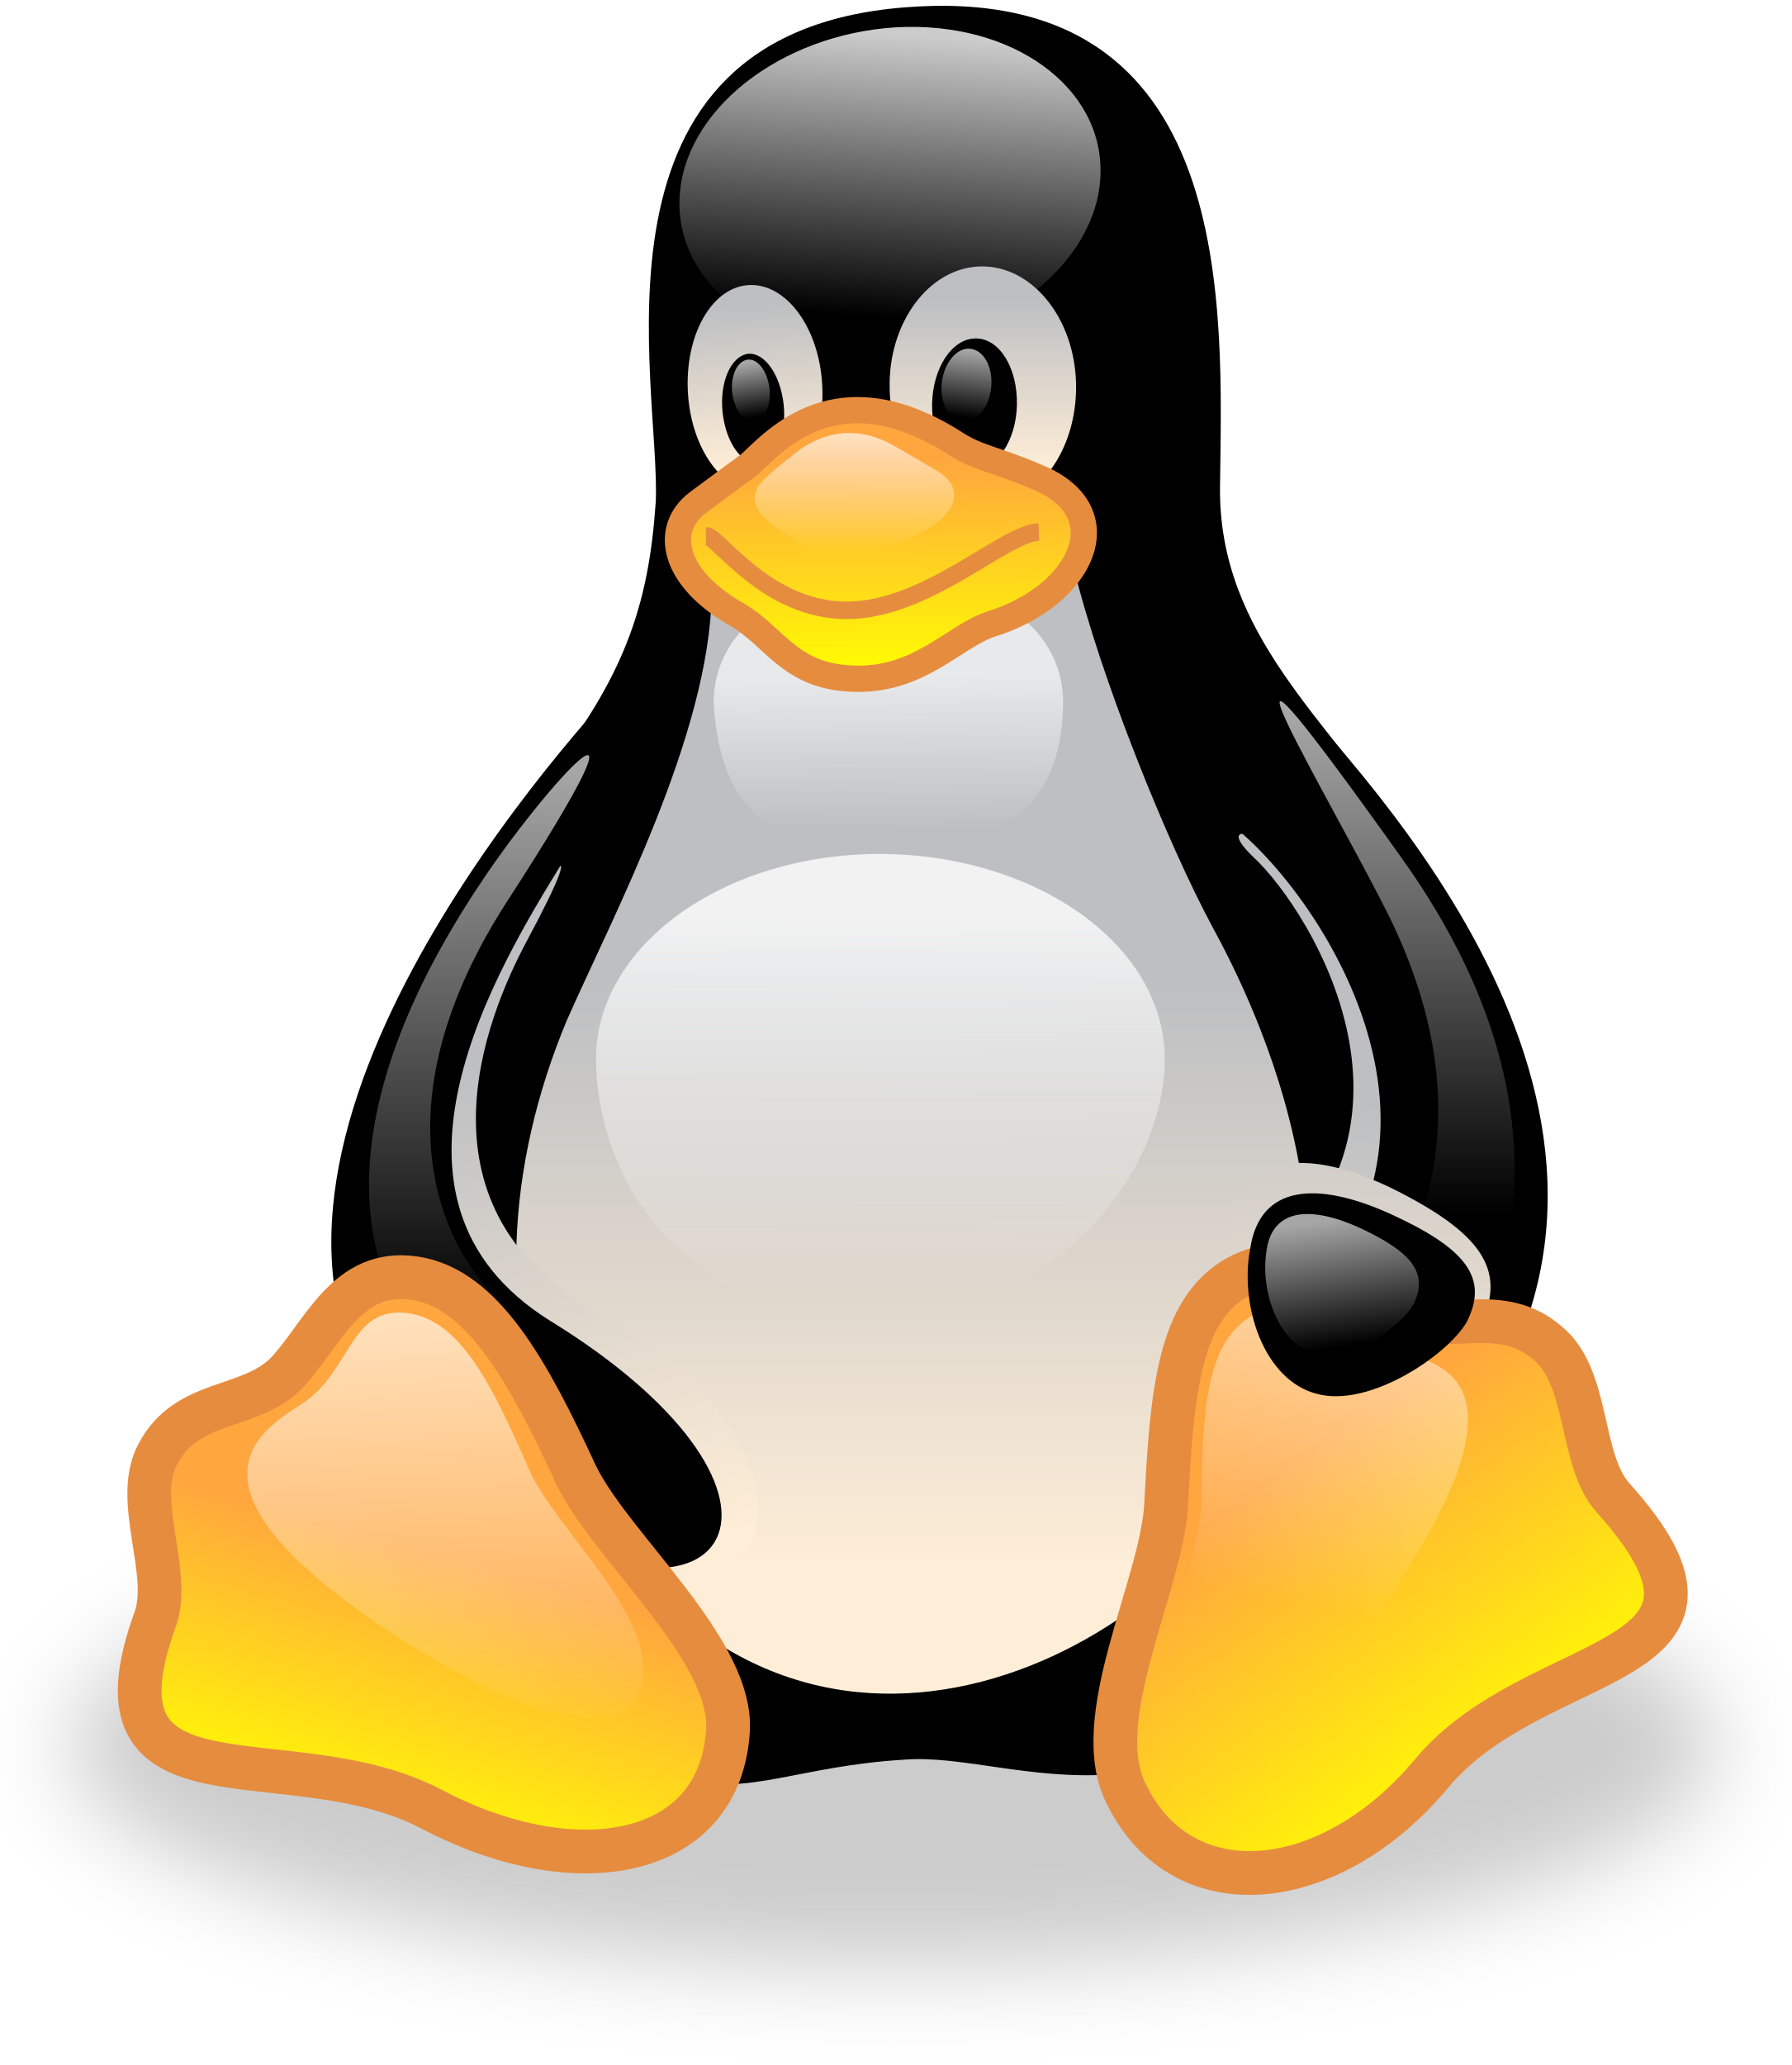
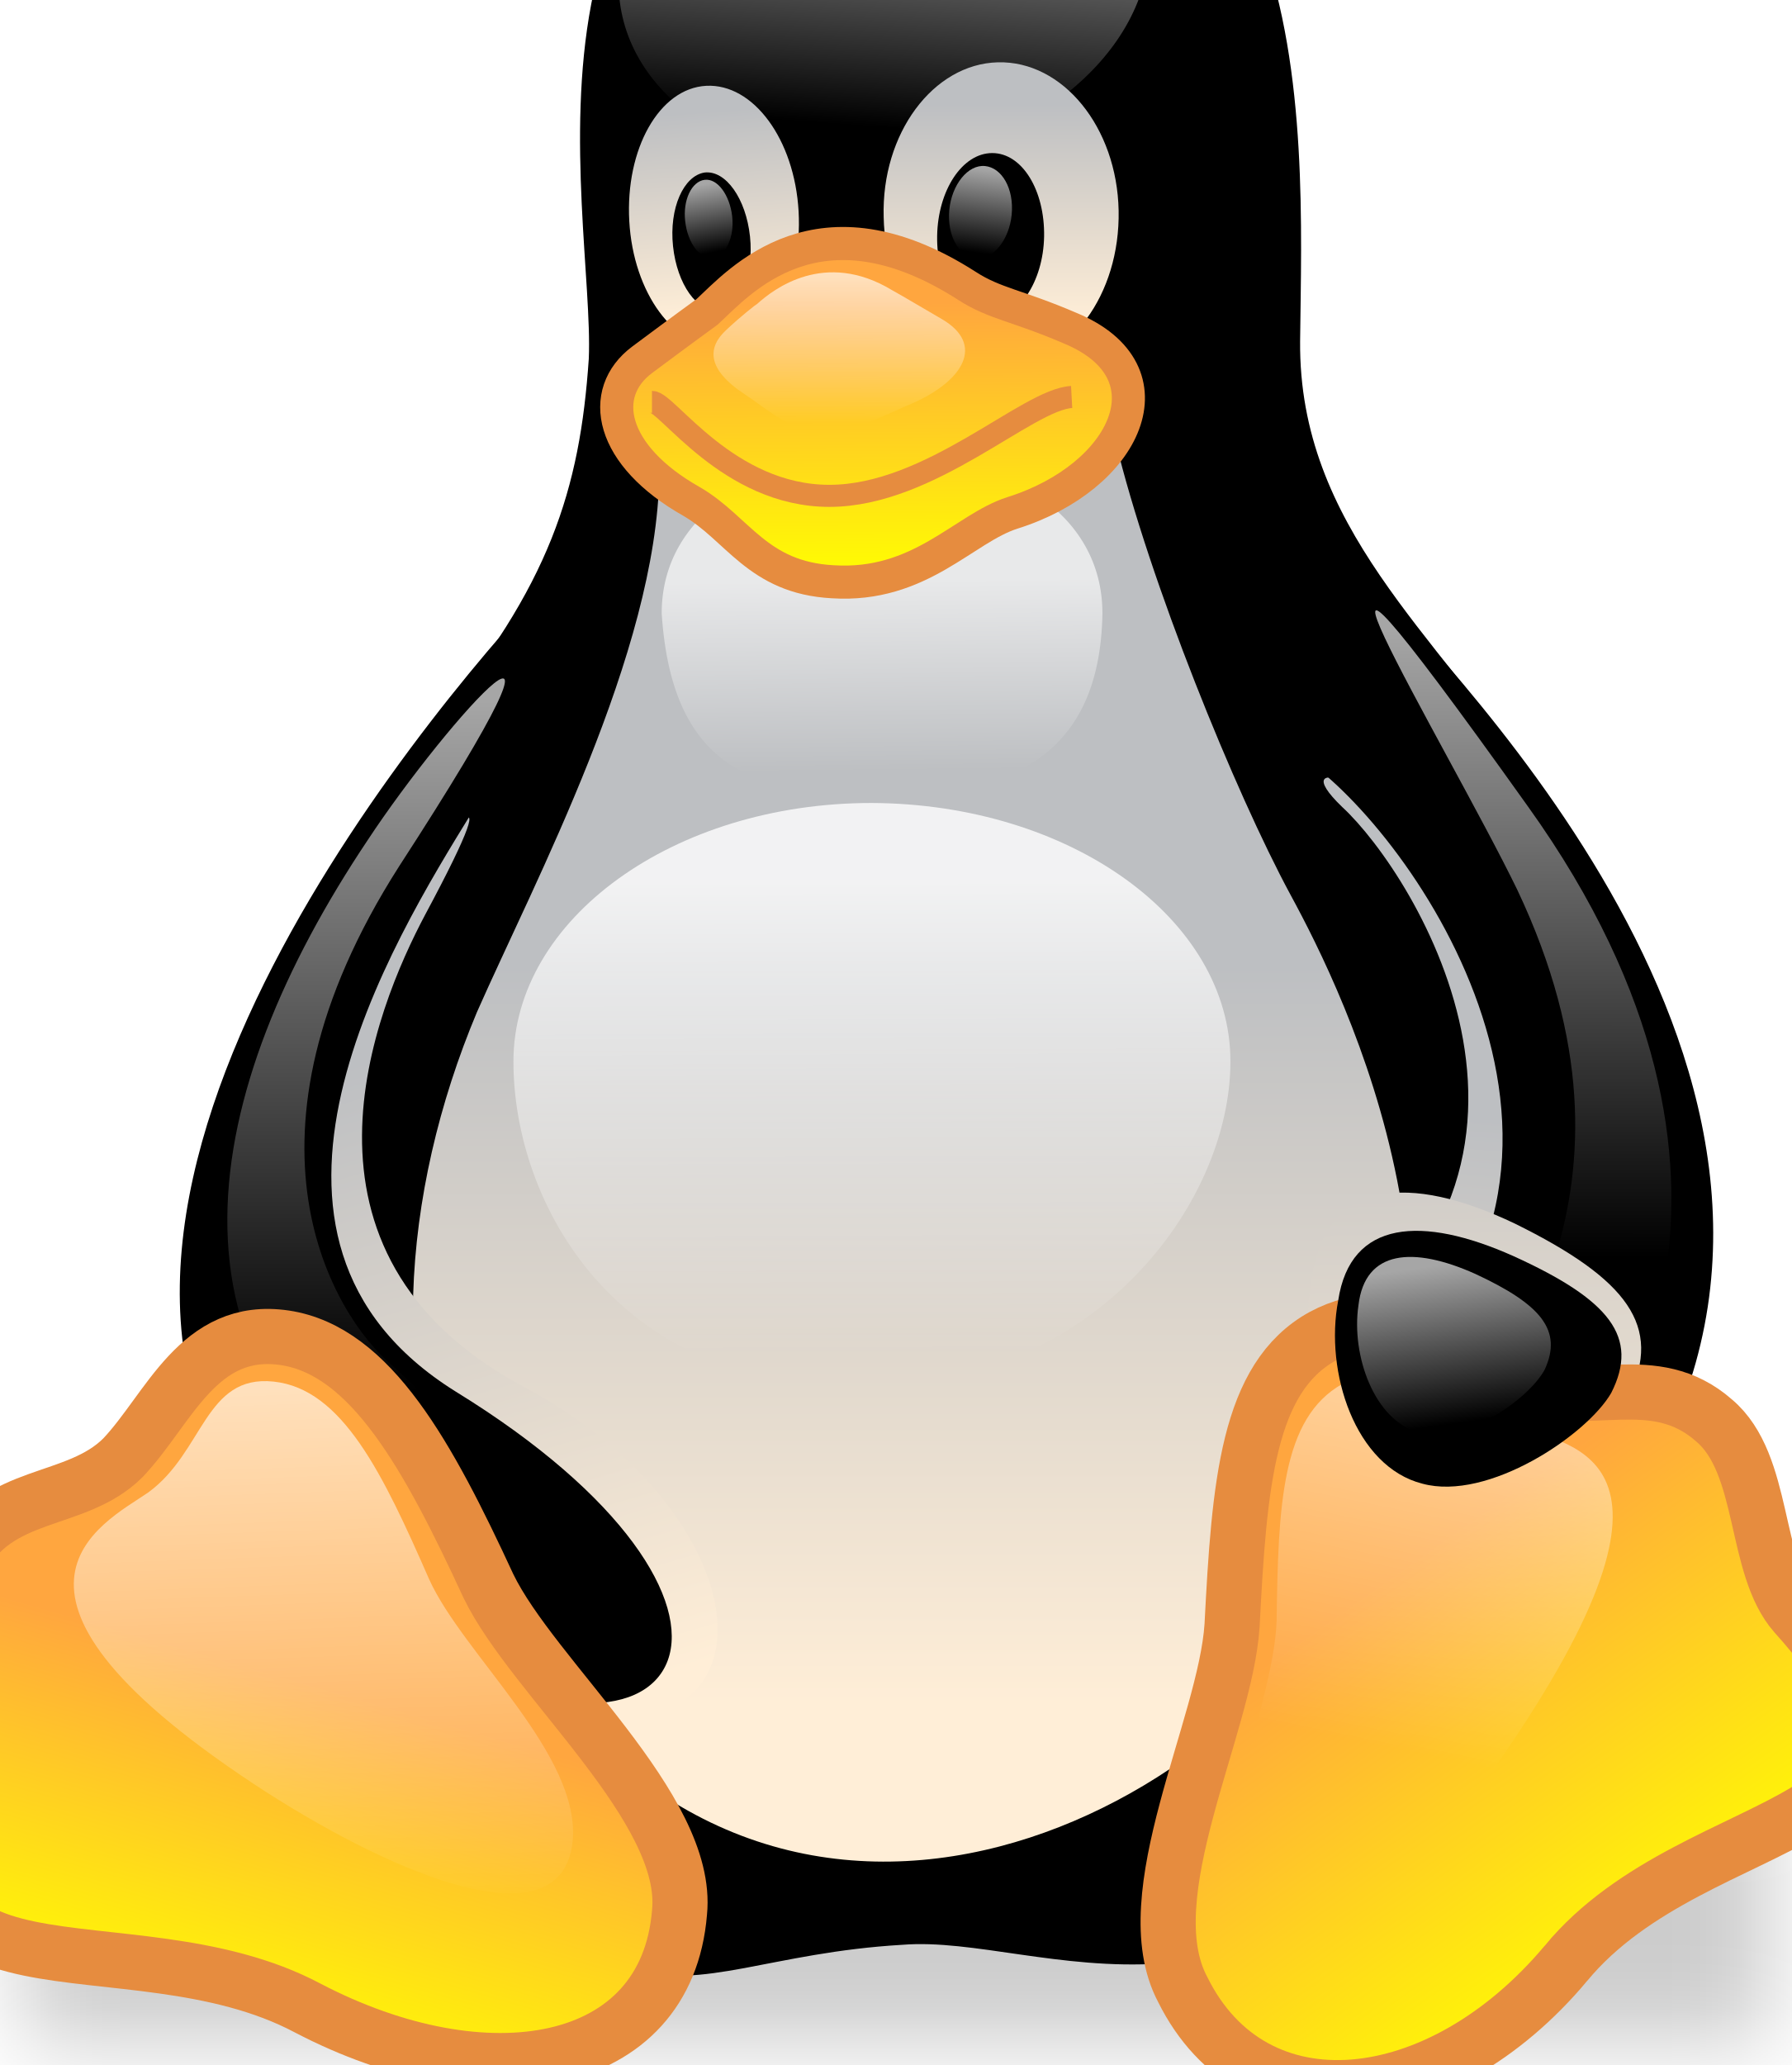
- <svg xmlns="http://www.w3.org/2000/svg" width="27.77" height="32" viewBox="0 0 256 295">
+ <svg xmlns="http://www.w3.org/2000/svg" width="27.77" height="32" viewBox="27 31 203 234">
  <defs>
    <linearGradient id="logosLinuxTux0" x1="48.548%" x2="51.047%" y1="115.276%" y2="41.364%">
      <stop offset="0%" stop-color="#FFEED7" />
      <stop offset="100%" stop-color="#BDBFC2" />
    </linearGradient>
    <linearGradient id="logosLinuxTux1" x1="54.407%" x2="46.175%" y1="2.404%" y2="90.542%">
      <stop offset="0%" stop-color="#FFF" stop-opacity=".8" />
      <stop offset="100%" stop-color="#FFF" stop-opacity="0" />
    </linearGradient>
    <linearGradient id="logosLinuxTux2" x1="51.86%" x2="47.947%" y1="88.248%" y2="9.748%">
      <stop offset="0%" stop-color="#FFEED7" />
      <stop offset="100%" stop-color="#BDBFC2" />
    </linearGradient>
    <linearGradient id="logosLinuxTux3" x1="49.925%" x2="49.924%" y1="85.49%" y2="13.811%">
      <stop offset="0%" stop-color="#FFEED7" />
      <stop offset="100%" stop-color="#BDBFC2" />
    </linearGradient>
    <linearGradient id="logosLinuxTux4" x1="53.901%" x2="45.956%" y1="3.102%" y2="93.895%">
      <stop offset="0%" stop-color="#FFF" stop-opacity=".65" />
      <stop offset="100%" stop-color="#FFF" stop-opacity="0" />
    </linearGradient>
    <linearGradient id="logosLinuxTux5" x1="45.593%" x2="54.811%" y1="5.475%" y2="93.524%">
      <stop offset="0%" stop-color="#FFF" stop-opacity=".65" />
      <stop offset="100%" stop-color="#FFF" stop-opacity="0" />
    </linearGradient>
    <linearGradient id="logosLinuxTux6" x1="49.984%" x2="49.984%" y1="89.845%" y2="40.632%">
      <stop offset="0%" stop-color="#FFEED7" />
      <stop offset="100%" stop-color="#BDBFC2" />
    </linearGradient>
    <linearGradient id="logosLinuxTux7" x1="53.505%" x2="42.746%" y1="99.975%" y2="23.545%">
      <stop offset="0%" stop-color="#FFEED7" />
      <stop offset="100%" stop-color="#BDBFC2" />
    </linearGradient>
    <linearGradient id="logosLinuxTux8" x1="49.841%" x2="50.241%" y1="13.229%" y2="94.673%">
      <stop offset="0%" stop-color="#FFF" stop-opacity=".8" />
      <stop offset="100%" stop-color="#FFF" stop-opacity="0" />
    </linearGradient>
    <linearGradient id="logosLinuxTux9" x1="49.927%" x2="50.727%" y1="37.327%" y2="92.782%">
      <stop offset="0%" stop-color="#FFF" stop-opacity=".65" />
      <stop offset="100%" stop-color="#FFF" stop-opacity="0" />
    </linearGradient>
    <linearGradient id="logosLinuxTuxa" x1="49.876%" x2="49.876%" y1="2.299%" y2="81.204%">
      <stop offset="0%" stop-color="#FFF" stop-opacity=".65" />
      <stop offset="100%" stop-color="#FFF" stop-opacity="0" />
    </linearGradient>
    <linearGradient id="logosLinuxTuxb" x1="49.833%" x2="49.824%" y1="2.272%" y2="71.799%">
      <stop offset="0%" stop-color="#FFF" stop-opacity=".65" />
      <stop offset="100%" stop-color="#FFF" stop-opacity="0" />
    </linearGradient>
    <linearGradient id="logosLinuxTuxc" x1="53.467%" x2="38.949%" y1="48.921%" y2="98.1%">
      <stop offset="0%" stop-color="#FFA63F" />
      <stop offset="100%" stop-color="#FF0" />
    </linearGradient>
    <linearGradient id="logosLinuxTuxd" x1="52.373%" x2="47.579%" y1="143.009%" y2="-64.622%">
      <stop offset="0%" stop-color="#FFEED7" />
      <stop offset="100%" stop-color="#BDBFC2" />
    </linearGradient>
    <linearGradient id="logosLinuxTuxe" x1="30.581%" x2="65.887%" y1="34.024%" y2="89.175%">
      <stop offset="0%" stop-color="#FFA63F" />
      <stop offset="100%" stop-color="#FF0" />
    </linearGradient>
    <linearGradient id="logosLinuxTuxf" x1="59.572%" x2="48.361%" y1="-17.216%" y2="66.118%">
      <stop offset="0%" stop-color="#FFF" stop-opacity=".65" />
      <stop offset="100%" stop-color="#FFF" stop-opacity="0" />
    </linearGradient>
    <linearGradient id="logosLinuxTuxg" x1="47.769%" x2="51.373%" y1="1.565%" y2="104.313%">
      <stop offset="0%" stop-color="#FFF" stop-opacity=".65" />
      <stop offset="100%" stop-color="#FFF" stop-opacity="0" />
    </linearGradient>
    <linearGradient id="logosLinuxTuxh" x1="43.55%" x2="57.114%" y1="4.533%" y2="92.827%">
      <stop offset="0%" stop-color="#FFF" stop-opacity=".65" />
      <stop offset="100%" stop-color="#FFF" stop-opacity="0" />
    </linearGradient>
    <linearGradient id="logosLinuxTuxi" x1="49.733%" x2="50.558%" y1="17.609%" y2="99.385%">
      <stop offset="0%" stop-color="#FFA63F" />
      <stop offset="100%" stop-color="#FF0" />
    </linearGradient>
    <linearGradient id="logosLinuxTuxj" x1="50.17%" x2="49.68%" y1="2.89%" y2="94.17%">
      <stop offset="0%" stop-color="#FFF" stop-opacity=".65" />
      <stop offset="100%" stop-color="#FFF" stop-opacity="0" />
    </linearGradient>
    <filter id="logosLinuxTuxk" width="200%" height="200%" x="-50%" y="-50%" filterUnits="objectBoundingBox">
      <feOffset in="SourceAlpha" result="shadowOffsetOuter1" />
      <feGaussianBlur in="shadowOffsetOuter1" result="shadowBlurOuter1" stdDeviation="6.5" />
    </filter>
  </defs>
  <g fill="none">
    <path fill="#000" fill-opacity=".2" d="M235.125 249.359c0 17.355-52.617 31.497-117.54 31.497S.044 266.806.044 249.359c0-17.356 52.618-31.498 117.54-31.498c64.924 0 117.45 14.142 117.541 31.498" filter="url(#logosLinuxTuxk)" transform="translate(10)" />
    <path fill="#000" d="M63.213 215.474c-11.387-16.346-13.591-69.606 12.947-102.39C89.292 97.383 92.69 86.455 93.7 71.67c.734-16.805-11.846-66.851 35.537-70.616c48.027-3.857 45.364 43.526 45.088 68.596c-.183 21.12 15.52 33.15 26.355 49.68c19.927 30.303 18.274 82.461-3.765 110.745c-27.916 35.354-51.791 20.018-67.678 21.304c-29.752 1.745-30.762 17.54-66.024-35.905" />
    <path fill="url(#logosLinuxTux0)" d="M169.1 122.451c8.265 7.622 29.661 41.69-4.224 62.995c-11.937 7.438 10.653 35.721 21.488 22.039c19.193-24.61 6.98-63.913-4.591-77.963c-7.714-9.917-19.651-13.774-12.672-7.07" transform="translate(10)" />
    <path fill="#000" stroke="#000" stroke-width=".977" d="M176.805 117.86c13.59 11.02 38.292 49.587 2.204 74.748c-11.846 7.806 10.468 32.508 23.049 19.927c43.618-43.894-1.102-94.308-16.53-111.664c-13.774-15.151-25.987 3.49-8.723 16.989z" />
    <path fill="url(#logosLinuxTux1)" d="M147.245 25.02c-.459 12.581-14.325 23.51-30.946 24.52c-16.621 1.01-29.66-8.54-29.202-21.121c.46-12.581 14.326-23.509 30.947-24.519c16.62-.918 29.66 8.54 29.201 21.12" transform="translate(10)" />
    <path fill="url(#logosLinuxTux2)" d="M107.483 54.957c.46 8.173-3.397 15.06-8.723 15.335c-5.326.276-10.01-6.06-10.469-14.233c-.459-8.173 3.398-15.06 8.724-15.335c5.326-.276 10.01 6.06 10.468 14.233" transform="translate(10)" />
    <path fill="url(#logosLinuxTux3)" d="M117.125 55.6c.184 9.458 6.337 16.988 13.683 16.805c7.346-.184 13.131-7.99 12.948-17.54c-.184-9.458-6.336-16.988-13.683-16.804c-7.346.183-13.223 8.08-12.948 17.539" transform="translate(10)" />
    <path fill="#000" d="M133.186 57.712c-.092 5.234 2.48 9.458 5.877 9.458c3.306 0 6.153-4.224 6.245-9.366c.091-5.234-2.48-9.459-5.878-9.459c-3.397 0-6.152 4.225-6.244 9.367m-21.212.092c.459 4.316-1.194 7.989-3.582 8.356c-2.387.276-4.683-2.938-5.142-7.254c-.46-4.316 1.194-7.99 3.581-8.357c2.388-.275 4.684 2.939 5.143 7.255" />
    <path fill="url(#logosLinuxTux4)" d="M124.564 54.773c-.276 2.939 1.102 5.326 3.03 5.51c1.928.184 3.765-2.112 4.04-4.959c.276-2.938-1.102-5.326-3.03-5.51c-1.928-.183-3.765 2.113-4.04 4.96" transform="translate(10)" />
    <path fill="url(#logosLinuxTux5)" d="M99.953 55.508c.276 2.388-.734 4.5-2.203 4.683c-1.47.184-2.847-1.653-3.123-4.132c-.275-2.388.735-4.5 2.204-4.683c1.47-.184 2.847 1.744 3.122 4.132" transform="translate(10)" />
    <path fill="url(#logosLinuxTux6)" d="M71.027 145.684c6.52-14.785 20.386-40.772 20.662-60.883c0-15.978 47.843-19.835 51.7-3.856c3.856 15.978 13.59 39.853 19.834 51.424c6.245 11.478 24.335 48.118 5.051 80.074c-17.356 28.284-69.973 50.69-98.073-3.856c-9.55-18.917-7.806-42.333.826-62.903" transform="translate(10)" />
    <path fill="url(#logosLinuxTux7)" d="M65.15 134.664c-5.601 10.56-17.172 38.293 11.112 53.445c30.395 16.162 30.303 49.312-6.245 33.517c-33.425-14.233-18.641-71.902-9.274-85.676c6.06-9.642 15.243-21.488 4.407-1.286" transform="translate(10)" />
    <path fill="#000" stroke="#000" stroke-width="1.25" d="M79.925 122.727c-8.907 14.509-30.211 48.669-1.652 66.484c38.384 23.6 27.548 47.108-7.53 25.895c-49.404-29.568-5.97-89.257 13.774-112.03c22.59-25.529 4.316 4.683-4.592 19.65z" />
    <path fill="url(#logosLinuxTux8)" d="M156.428 151.285c0 16.162-15.519 37.1-42.15 36.916c-27.456.183-39.118-20.754-39.118-36.916c0-16.161 18.182-29.293 40.588-29.293c22.498.092 40.68 13.132 40.68 29.293" transform="translate(10)" />
    <path fill="url(#logosLinuxTux9)" d="M141.92 100.504c-.276 16.713-11.204 20.662-24.978 20.662c-13.775 0-23.784-2.48-24.978-20.662c0-11.387 11.203-17.998 24.978-17.998c13.774-.092 24.977 6.52 24.977 17.998" transform="translate(10)" />
    <path fill="url(#logosLinuxTuxa)" d="M58.63 126.216c9-13.682 28.008-34.711 3.582 2.939c-19.835 31.038-7.346 50.965-.918 56.474c18.549 16.53 17.814 27.64 3.214 18.917c-31.314-18.641-24.794-50.047-5.878-78.33" transform="translate(10)" />
    <path fill="url(#logosLinuxTuxb)" d="M188.936 131.818c-7.806-16.07-32.6-56.842 1.193-9.459c30.763 42.884 9.183 72.729 5.326 75.667c-3.856 2.939-16.804 8.908-13.04-1.469c3.858-10.377 22.958-30.028 6.52-64.74" transform="translate(10)" />
    <path fill="url(#logosLinuxTuxc)" stroke="#E68C3F" stroke-width="6.25" d="M51.835 258.542c-20.57-10.928-50.414 2.112-39.578-27.457c2.204-6.704-3.214-16.805.275-23.325c4.133-7.989 13.04-6.244 18.366-11.57c5.234-5.51 8.54-15.06 18.366-13.59c9.734 1.468 16.254 13.406 23.049 28.099c5.05 10.468 22.865 25.253 21.672 37.007c-1.47 17.998-21.948 21.396-42.15 10.836z" transform="translate(10)" />
    <path fill="url(#logosLinuxTuxd)" d="M201.608 189.119c-3.122 5.877-16.162 15.335-24.886 12.856c-8.815-2.388-12.856-15.795-11.111-25.988c1.653-11.386 11.111-12.03 23.05-6.336c12.855 6.336 16.712 11.662 12.947 19.468" transform="translate(10)" />
    <path fill="url(#logosLinuxTuxe)" stroke="#E68C3F" stroke-width="6.251" d="M194.445 253.49c15.06-18.273 48.578-14.508 25.988-39.577c-4.775-5.418-3.306-16.989-9.183-21.947c-6.887-6.061-14.509-1.102-21.488-4.224c-6.979-3.398-14.325-9.918-22.865-5.327c-8.54 4.684-9.459 16.805-10.285 32.783c-.735 11.479-11.203 30.671-5.602 41.231c8.081 16.346 29.11 14.142 43.435-2.938z" transform="translate(10)" />
    <path fill="url(#logosLinuxTuxf)" d="M187.925 229.064c23.325-34.435 5.97-34.16.092-36.823c-5.877-2.755-12.03-8.173-18.916-4.408c-6.888 3.857-7.255 13.775-7.439 26.814c-.275 9.367-8.08 25.07-3.397 33.793c5.693 10.193 19.467-4.591 29.66-19.376" transform="translate(10)" />
    <path fill="url(#logosLinuxTuxg)" d="M47.06 234.023c-34.895-22.59-18.55-30.303-13.315-33.885c6.336-4.591 6.428-13.407 14.233-12.58c7.806.826 12.397 10.468 17.631 22.406c3.857 8.54 17.264 19.927 16.254 29.753c-1.285 11.57-19.743 3.948-34.803-5.694" transform="translate(10)" />
    <path fill="#000" d="M209.588 188.843c-2.755 4.776-13.958 12.306-21.396 10.285c-7.622-1.928-11.112-12.672-9.55-20.753c1.377-9.183 9.55-9.642 19.834-5.05c10.928 4.958 14.326 9.182 11.112 15.518" />
    <path fill="url(#logosLinuxTuxh)" d="M192.058 186.18c-1.745 3.306-9.091 8.54-14.234 7.163c-5.142-1.377-7.713-8.815-6.887-14.417c.735-6.336 6.244-6.704 13.223-3.581c7.53 3.49 9.918 6.428 7.898 10.835" transform="translate(10)" />
    <path fill="url(#logosLinuxTuxi)" stroke="#E68C3F" stroke-width="3.75" d="M97.107 66.344c3.673-3.398 12.58-13.774 29.477-2.939c3.122 2.02 5.693 2.204 11.662 4.775c12.03 4.96 6.336 16.897-6.52 20.937c-5.51 1.745-10.468 8.449-20.386 7.806c-8.54-.46-10.744-6.06-15.978-9.091c-9.275-5.234-10.652-12.305-5.602-16.07c5.051-3.765 6.98-5.143 7.347-5.418z" transform="translate(10)" />
    <path stroke="#E68C3F" stroke-width="2.5" d="M148.43 75.986c-5.05.275-15.979 11.203-27.457 11.203c-11.479 0-18.366-10.652-20.11-10.652" />
    <path fill="url(#logosLinuxTuxj)" d="M102.8 65.426c1.837-1.653 7.622-6.153 15.244-1.562c1.653.919 3.306 1.929 5.693 3.306c4.867 2.847 2.48 6.98-3.398 9.55c-2.663 1.102-7.07 3.49-10.376 3.306c-3.673-.367-6.153-2.755-8.54-4.316c-4.5-2.938-4.224-5.418-2.112-7.346c1.56-1.47 3.305-2.847 3.49-2.938" transform="translate(10)" />
  </g>
</svg>
